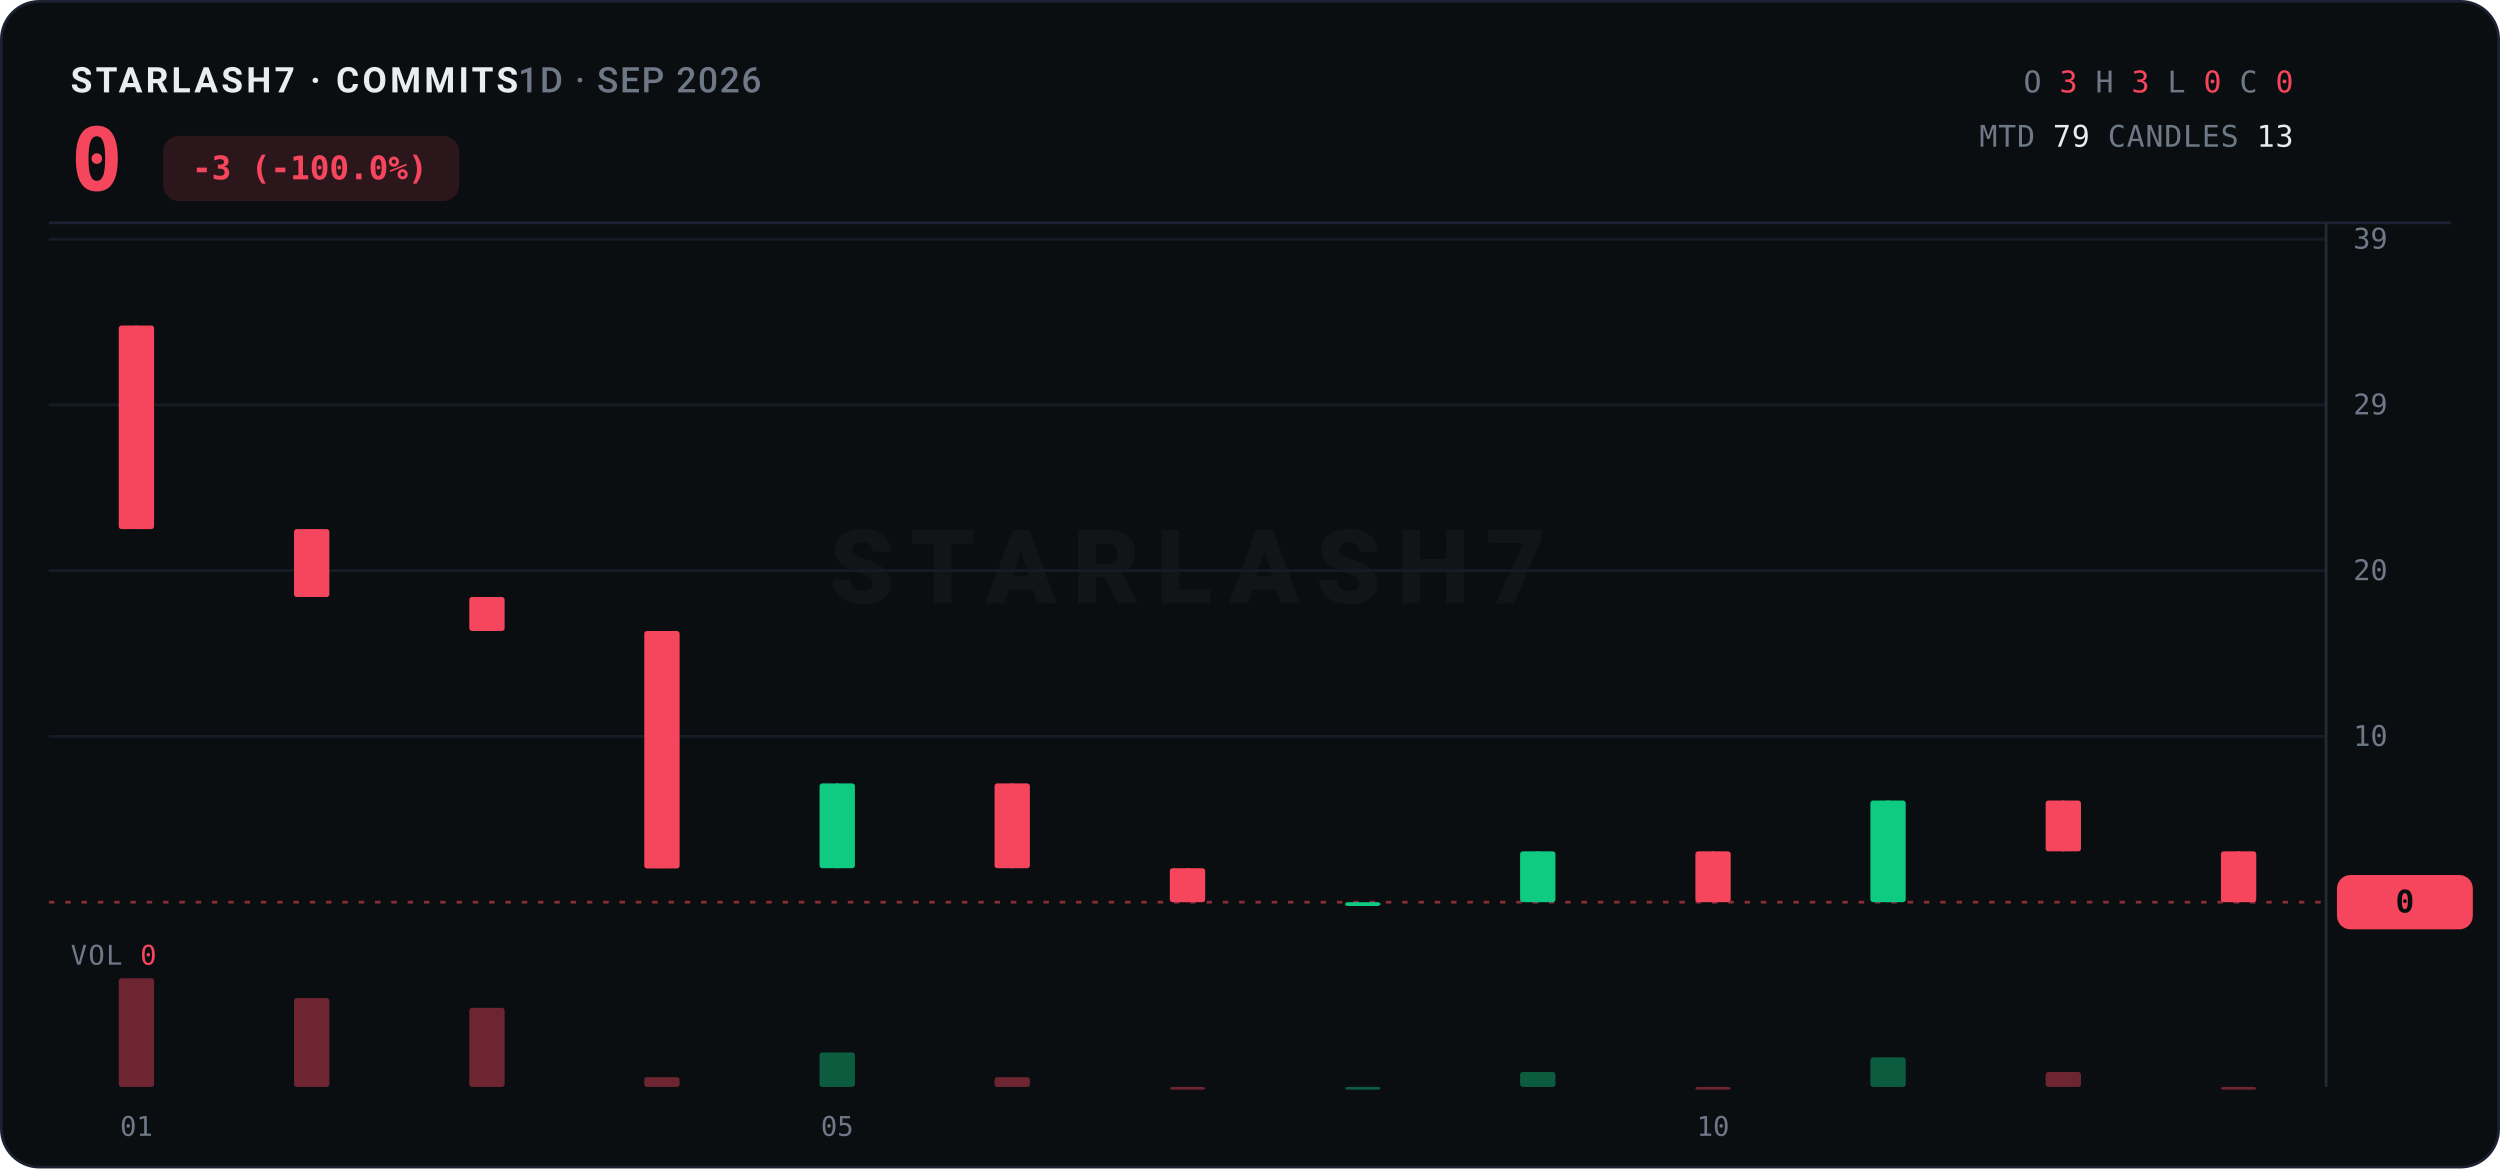
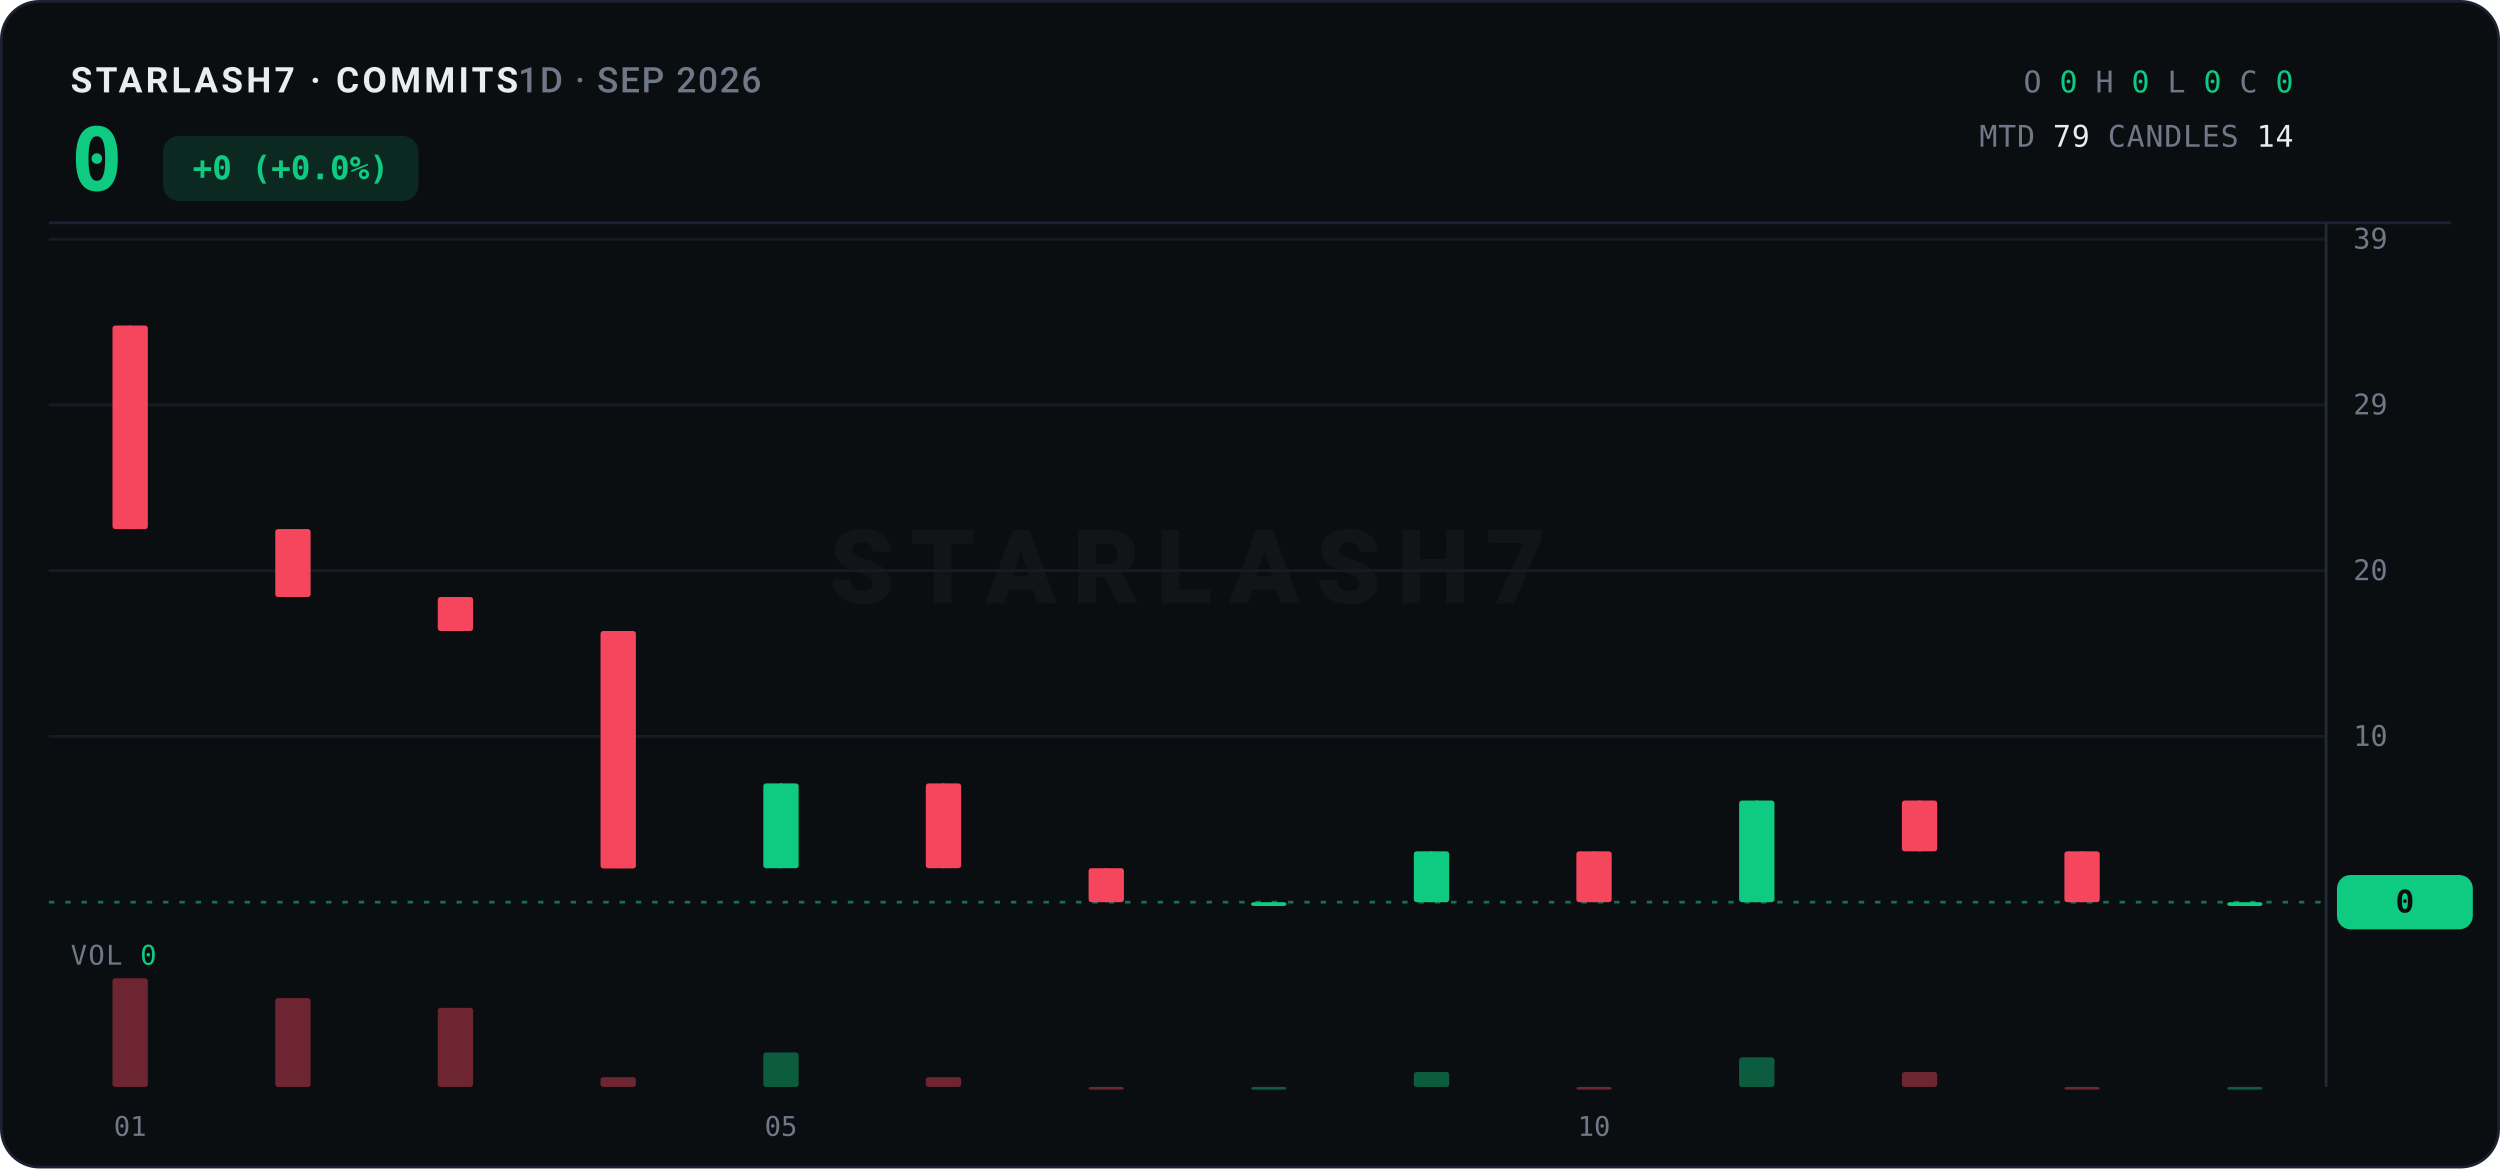
<svg xmlns="http://www.w3.org/2000/svg" width="920" height="430" viewBox="0 0 920 430">
  <rect x="0.5" y="0.5" width="919" height="429" rx="14" fill="#0B0E11" stroke="#1B2130" />
  <text x="26" y="34" font-family="ui-sans-serif,system-ui,-apple-system,'Segoe UI',Roboto,sans-serif" font-size="13" font-weight="700" letter-spacing="1.2" fill="#EAECEF">STARLASH7 · COMMITS<tspan fill="#6E7887" font-weight="500" letter-spacing="0.6">  1D · SEP 2026</tspan>
  </text>
-   <text x="26" y="70" font-family="ui-monospace,'SF Mono',SFMono-Regular,Menlo,Consolas,monospace" font-size="32" font-weight="800" fill="#F6465D" letter-spacing="-0.5">0</text>
-   <rect x="60" y="50" width="109" height="24" rx="6" fill="#F6465D" opacity="0.14" />
-   <text x="114" y="66" text-anchor="middle" font-family="ui-monospace,'SF Mono',SFMono-Regular,Menlo,Consolas,monospace" font-size="12" font-weight="700" fill="#F6465D">-3 (-100.0%)</text>
+   <text x="26" y="70" font-family="ui-monospace,'SF Mono',SFMono-Regular,Menlo,Consolas,monospace" font-size="32" font-weight="800" fill="#0ECB81" letter-spacing="-0.5">0</text>
+   <rect x="60" y="50" width="94" height="24" rx="6" fill="#0ECB81" opacity="0.14" />
+   <text x="107" y="66" text-anchor="middle" font-family="ui-monospace,'SF Mono',SFMono-Regular,Menlo,Consolas,monospace" font-size="12" font-weight="700" fill="#0ECB81">+0 (+0.0%)</text>
  <text x="844" y="34" text-anchor="end" font-family="ui-monospace,'SF Mono',SFMono-Regular,Menlo,Consolas,monospace" font-size="11" letter-spacing="0.3">
    <tspan fill="#6E7887">O</tspan>
-     <tspan fill="#F6465D">3</tspan>
+     <tspan fill="#0ECB81">0</tspan>
    <tspan fill="#6E7887">H</tspan>
-     <tspan fill="#F6465D">3</tspan>
+     <tspan fill="#0ECB81">0</tspan>
    <tspan fill="#6E7887">L</tspan>
-     <tspan fill="#F6465D">0</tspan>
+     <tspan fill="#0ECB81">0</tspan>
    <tspan fill="#6E7887">C</tspan>
-     <tspan fill="#F6465D">0</tspan>
+     <tspan fill="#0ECB81">0</tspan>
  </text>
  <text x="844" y="54" text-anchor="end" font-family="ui-monospace,'SF Mono',SFMono-Regular,Menlo,Consolas,monospace" font-size="11" letter-spacing="0.3">
    <tspan fill="#6E7887">MTD</tspan>
    <tspan fill="#EAECEF">79</tspan>
    <tspan fill="#6E7887">CANDLES</tspan>
-     <tspan fill="#EAECEF">13</tspan>
+     <tspan fill="#EAECEF">14</tspan>
  </text>
  <line x1="18" y1="82" x2="902" y2="82" stroke="#1B2130" stroke-width="1" />
  <text x="437.0" y="222.0" text-anchor="middle" font-family="ui-sans-serif,system-ui,-apple-system,'Segoe UI',Roboto,sans-serif" font-size="38" font-weight="800" letter-spacing="6" fill="#EAECEF" opacity="0.035">STARLASH7</text>
  <line x1="18" y1="271.0" x2="856" y2="271.0" stroke="#161C26" stroke-width="1" />
  <text x="866" y="274.5" font-family="ui-monospace,'SF Mono',SFMono-Regular,Menlo,Consolas,monospace" font-size="10.5" fill="#6E7887">10</text>
  <line x1="18" y1="210.0" x2="856" y2="210.0" stroke="#161C26" stroke-width="1" />
  <text x="866" y="213.5" font-family="ui-monospace,'SF Mono',SFMono-Regular,Menlo,Consolas,monospace" font-size="10.5" fill="#6E7887">20</text>
  <line x1="18" y1="149.0" x2="856" y2="149.0" stroke="#161C26" stroke-width="1" />
  <text x="866" y="152.5" font-family="ui-monospace,'SF Mono',SFMono-Regular,Menlo,Consolas,monospace" font-size="10.5" fill="#6E7887">29</text>
  <line x1="18" y1="88.0" x2="856" y2="88.0" stroke="#161C26" stroke-width="1" />
  <text x="866" y="91.5" font-family="ui-monospace,'SF Mono',SFMono-Regular,Menlo,Consolas,monospace" font-size="10.5" fill="#6E7887">39</text>
  <line x1="856" y1="82" x2="856" y2="400" stroke="#242B38" stroke-width="1" />
-   <line x1="18" y1="332.0" x2="856" y2="332.0" stroke="#F6465D" stroke-width="1" stroke-dasharray="2 4" opacity="0.55" />
-   <rect x="860" y="322.0" width="50" height="20" rx="5" fill="#F6465D" />
+   <line x1="18" y1="332.0" x2="856" y2="332.0" stroke="#0ECB81" stroke-width="1" stroke-dasharray="2 4" opacity="0.55" />
+   <rect x="860" y="322.0" width="50" height="20" rx="5" fill="#0ECB81" />
  <text x="885.0" y="335.8" text-anchor="middle" font-family="ui-monospace,'SF Mono',SFMono-Regular,Menlo,Consolas,monospace" font-size="11.5" font-weight="800" fill="#0B0E11">0</text>
-   <line x1="50.2" y1="119.8" x2="50.2" y2="194.7" stroke="#F6465D" stroke-width="1" />
-   <rect x="43.7" y="119.8" width="13.0" height="74.9" rx="1" fill="#F6465D" />
-   <line x1="114.7" y1="194.7" x2="114.7" y2="219.7" stroke="#F6465D" stroke-width="1" />
-   <rect x="108.2" y="194.7" width="13.0" height="25.0" rx="1" fill="#F6465D" />
-   <line x1="179.2" y1="219.7" x2="179.2" y2="232.2" stroke="#F6465D" stroke-width="1" />
-   <rect x="172.7" y="219.7" width="13.0" height="12.5" rx="1" fill="#F6465D" />
-   <line x1="243.6" y1="232.2" x2="243.6" y2="319.5" stroke="#F6465D" stroke-width="1" />
-   <rect x="237.1" y="232.2" width="13.0" height="87.4" rx="1" fill="#F6465D" />
-   <line x1="308.1" y1="288.3" x2="308.1" y2="319.5" stroke="#0ECB81" stroke-width="1" />
-   <rect x="301.6" y="288.3" width="13.0" height="31.2" rx="1" fill="#0ECB81" />
-   <line x1="372.5" y1="288.3" x2="372.5" y2="319.5" stroke="#F6465D" stroke-width="1" />
-   <rect x="366.0" y="288.3" width="13.0" height="31.2" rx="1" fill="#F6465D" />
-   <line x1="437.0" y1="319.5" x2="437.0" y2="332.0" stroke="#F6465D" stroke-width="1" />
-   <rect x="430.5" y="319.5" width="13.0" height="12.5" rx="1" fill="#F6465D" />
-   <line x1="501.5" y1="332.0" x2="501.5" y2="332.0" stroke="#0ECB81" stroke-width="1" />
-   <rect x="495.0" y="332.0" width="13.0" height="1.4" rx="1" fill="#0ECB81" />
-   <line x1="565.9" y1="313.3" x2="565.9" y2="332.0" stroke="#0ECB81" stroke-width="1" />
-   <rect x="559.4" y="313.3" width="13.0" height="18.7" rx="1" fill="#0ECB81" />
-   <line x1="630.4" y1="313.3" x2="630.4" y2="332.0" stroke="#F6465D" stroke-width="1" />
-   <rect x="623.9" y="313.3" width="13.0" height="18.7" rx="1" fill="#F6465D" />
-   <line x1="694.8" y1="294.6" x2="694.8" y2="332.0" stroke="#0ECB81" stroke-width="1" />
-   <rect x="688.3" y="294.6" width="13.0" height="37.4" rx="1" fill="#0ECB81" />
-   <line x1="759.3" y1="294.6" x2="759.3" y2="313.3" stroke="#F6465D" stroke-width="1" />
-   <rect x="752.8" y="294.6" width="13.0" height="18.7" rx="1" fill="#F6465D" />
-   <line x1="823.8" y1="313.3" x2="823.8" y2="332.0" stroke="#F6465D" stroke-width="1" />
-   <rect x="817.3" y="313.3" width="13.0" height="18.7" rx="1" fill="#F6465D" />
-   <text x="26" y="355" font-family="ui-monospace,'SF Mono',SFMono-Regular,Menlo,Consolas,monospace" font-size="10" letter-spacing="0.5" fill="#6E7887">VOL <tspan fill="#F6465D">0</tspan>
+   <line x1="47.9" y1="119.8" x2="47.9" y2="194.7" stroke="#F6465D" stroke-width="1" />
+   <rect x="41.4" y="119.8" width="13.0" height="74.9" rx="1" fill="#F6465D" />
+   <line x1="107.8" y1="194.7" x2="107.8" y2="219.7" stroke="#F6465D" stroke-width="1" />
+   <rect x="101.3" y="194.7" width="13.0" height="25.0" rx="1" fill="#F6465D" />
+   <line x1="167.6" y1="219.7" x2="167.6" y2="232.2" stroke="#F6465D" stroke-width="1" />
+   <rect x="161.1" y="219.7" width="13.0" height="12.5" rx="1" fill="#F6465D" />
+   <line x1="227.5" y1="232.2" x2="227.5" y2="319.5" stroke="#F6465D" stroke-width="1" />
+   <rect x="221.0" y="232.2" width="13.0" height="87.4" rx="1" fill="#F6465D" />
+   <line x1="287.4" y1="288.3" x2="287.4" y2="319.5" stroke="#0ECB81" stroke-width="1" />
+   <rect x="280.9" y="288.3" width="13.0" height="31.2" rx="1" fill="#0ECB81" />
+   <line x1="347.2" y1="288.3" x2="347.2" y2="319.5" stroke="#F6465D" stroke-width="1" />
+   <rect x="340.7" y="288.3" width="13.0" height="31.2" rx="1" fill="#F6465D" />
+   <line x1="407.1" y1="319.5" x2="407.1" y2="332.0" stroke="#F6465D" stroke-width="1" />
+   <rect x="400.6" y="319.5" width="13.0" height="12.5" rx="1" fill="#F6465D" />
+   <line x1="466.9" y1="332.0" x2="466.9" y2="332.0" stroke="#0ECB81" stroke-width="1" />
+   <rect x="460.4" y="332.0" width="13.0" height="1.4" rx="1" fill="#0ECB81" />
+   <line x1="526.8" y1="313.3" x2="526.8" y2="332.0" stroke="#0ECB81" stroke-width="1" />
+   <rect x="520.3" y="313.3" width="13.0" height="18.7" rx="1" fill="#0ECB81" />
+   <line x1="586.6" y1="313.3" x2="586.6" y2="332.0" stroke="#F6465D" stroke-width="1" />
+   <rect x="580.1" y="313.3" width="13.0" height="18.7" rx="1" fill="#F6465D" />
+   <line x1="646.5" y1="294.6" x2="646.5" y2="332.0" stroke="#0ECB81" stroke-width="1" />
+   <rect x="640.0" y="294.6" width="13.0" height="37.4" rx="1" fill="#0ECB81" />
+   <line x1="706.4" y1="294.6" x2="706.4" y2="313.3" stroke="#F6465D" stroke-width="1" />
+   <rect x="699.9" y="294.6" width="13.0" height="18.7" rx="1" fill="#F6465D" />
+   <line x1="766.2" y1="313.3" x2="766.2" y2="332.0" stroke="#F6465D" stroke-width="1" />
+   <rect x="759.7" y="313.3" width="13.0" height="18.7" rx="1" fill="#F6465D" />
+   <line x1="826.1" y1="332.0" x2="826.1" y2="332.0" stroke="#0ECB81" stroke-width="1" />
+   <rect x="819.6" y="332.0" width="13.0" height="1.4" rx="1" fill="#0ECB81" />
+   <text x="26" y="355" font-family="ui-monospace,'SF Mono',SFMono-Regular,Menlo,Consolas,monospace" font-size="10" letter-spacing="0.5" fill="#6E7887">VOL <tspan fill="#0ECB81">0</tspan>
  </text>
-   <rect x="43.7" y="360.0" width="13.0" height="40.0" rx="1" fill="#F6465D" opacity="0.42" />
-   <rect x="108.2" y="367.3" width="13.0" height="32.7" rx="1" fill="#F6465D" opacity="0.42" />
-   <rect x="172.7" y="370.9" width="13.0" height="29.1" rx="1" fill="#F6465D" opacity="0.42" />
-   <rect x="237.1" y="396.4" width="13.0" height="3.6" rx="1" fill="#F6465D" opacity="0.42" />
-   <rect x="301.6" y="387.3" width="13.0" height="12.7" rx="1" fill="#0ECB81" opacity="0.42" />
-   <rect x="366.0" y="396.4" width="13.0" height="3.6" rx="1" fill="#F6465D" opacity="0.42" />
-   <rect x="430.5" y="400.0" width="13.0" height="1.0" rx="1" fill="#F6465D" opacity="0.42" />
-   <rect x="495.0" y="400.0" width="13.0" height="1.0" rx="1" fill="#0ECB81" opacity="0.42" />
-   <rect x="559.4" y="394.5" width="13.0" height="5.5" rx="1" fill="#0ECB81" opacity="0.42" />
-   <rect x="623.9" y="400.0" width="13.0" height="1.0" rx="1" fill="#F6465D" opacity="0.42" />
-   <rect x="688.3" y="389.1" width="13.0" height="10.9" rx="1" fill="#0ECB81" opacity="0.42" />
-   <rect x="752.8" y="394.5" width="13.0" height="5.5" rx="1" fill="#F6465D" opacity="0.42" />
-   <rect x="817.3" y="400.0" width="13.0" height="1.0" rx="1" fill="#F6465D" opacity="0.42" />
-   <text x="50.2" y="418" text-anchor="middle" font-family="ui-monospace,'SF Mono',SFMono-Regular,Menlo,Consolas,monospace" font-size="10" fill="#6E7887">01</text>
-   <text x="308.1" y="418" text-anchor="middle" font-family="ui-monospace,'SF Mono',SFMono-Regular,Menlo,Consolas,monospace" font-size="10" fill="#6E7887">05</text>
-   <text x="630.4" y="418" text-anchor="middle" font-family="ui-monospace,'SF Mono',SFMono-Regular,Menlo,Consolas,monospace" font-size="10" fill="#6E7887">10</text>
+   <rect x="41.4" y="360.0" width="13.0" height="40.0" rx="1" fill="#F6465D" opacity="0.42" />
+   <rect x="101.3" y="367.3" width="13.0" height="32.7" rx="1" fill="#F6465D" opacity="0.42" />
+   <rect x="161.1" y="370.9" width="13.0" height="29.1" rx="1" fill="#F6465D" opacity="0.42" />
+   <rect x="221.0" y="396.4" width="13.0" height="3.6" rx="1" fill="#F6465D" opacity="0.42" />
+   <rect x="280.9" y="387.3" width="13.0" height="12.7" rx="1" fill="#0ECB81" opacity="0.42" />
+   <rect x="340.7" y="396.4" width="13.0" height="3.6" rx="1" fill="#F6465D" opacity="0.42" />
+   <rect x="400.6" y="400.0" width="13.0" height="1.0" rx="1" fill="#F6465D" opacity="0.42" />
+   <rect x="460.4" y="400.0" width="13.0" height="1.0" rx="1" fill="#0ECB81" opacity="0.42" />
+   <rect x="520.3" y="394.5" width="13.0" height="5.5" rx="1" fill="#0ECB81" opacity="0.42" />
+   <rect x="580.1" y="400.0" width="13.0" height="1.0" rx="1" fill="#F6465D" opacity="0.42" />
+   <rect x="640.0" y="389.1" width="13.0" height="10.9" rx="1" fill="#0ECB81" opacity="0.42" />
+   <rect x="699.9" y="394.5" width="13.0" height="5.5" rx="1" fill="#F6465D" opacity="0.42" />
+   <rect x="759.7" y="400.0" width="13.0" height="1.0" rx="1" fill="#F6465D" opacity="0.42" />
+   <rect x="819.6" y="400.0" width="13.0" height="1.0" rx="1" fill="#0ECB81" opacity="0.42" />
+   <text x="47.9" y="418" text-anchor="middle" font-family="ui-monospace,'SF Mono',SFMono-Regular,Menlo,Consolas,monospace" font-size="10" fill="#6E7887">01</text>
+   <text x="287.4" y="418" text-anchor="middle" font-family="ui-monospace,'SF Mono',SFMono-Regular,Menlo,Consolas,monospace" font-size="10" fill="#6E7887">05</text>
+   <text x="586.6" y="418" text-anchor="middle" font-family="ui-monospace,'SF Mono',SFMono-Regular,Menlo,Consolas,monospace" font-size="10" fill="#6E7887">10</text>
</svg>
